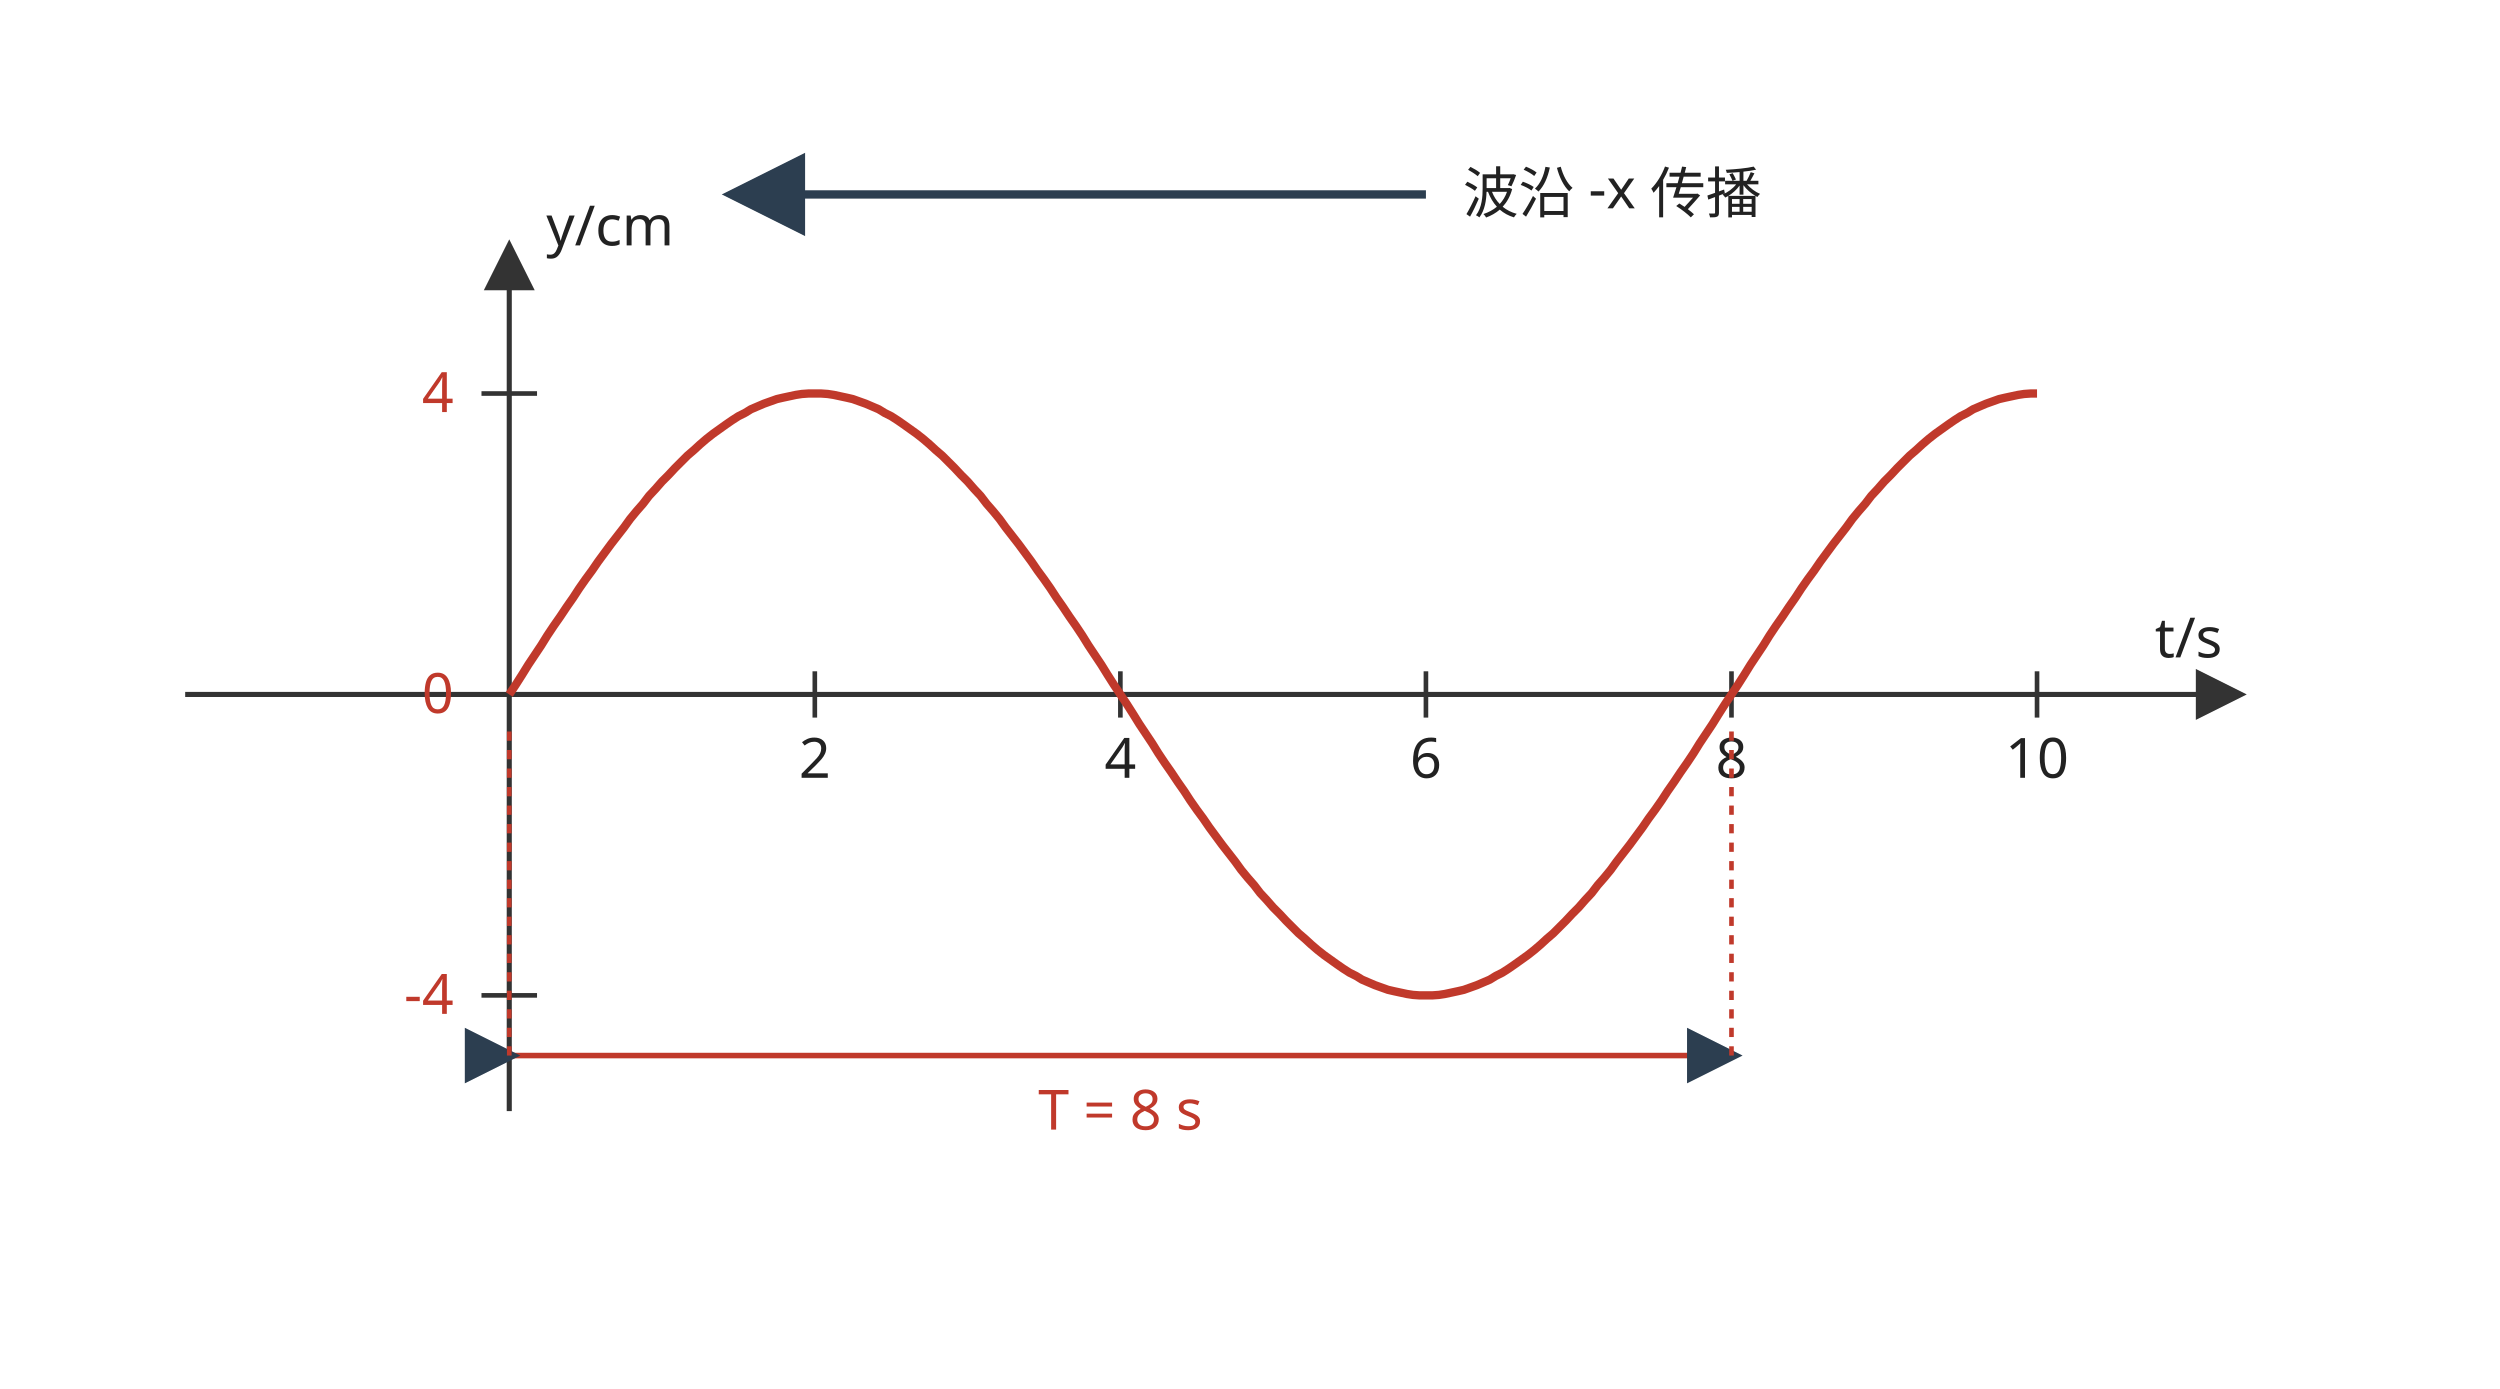
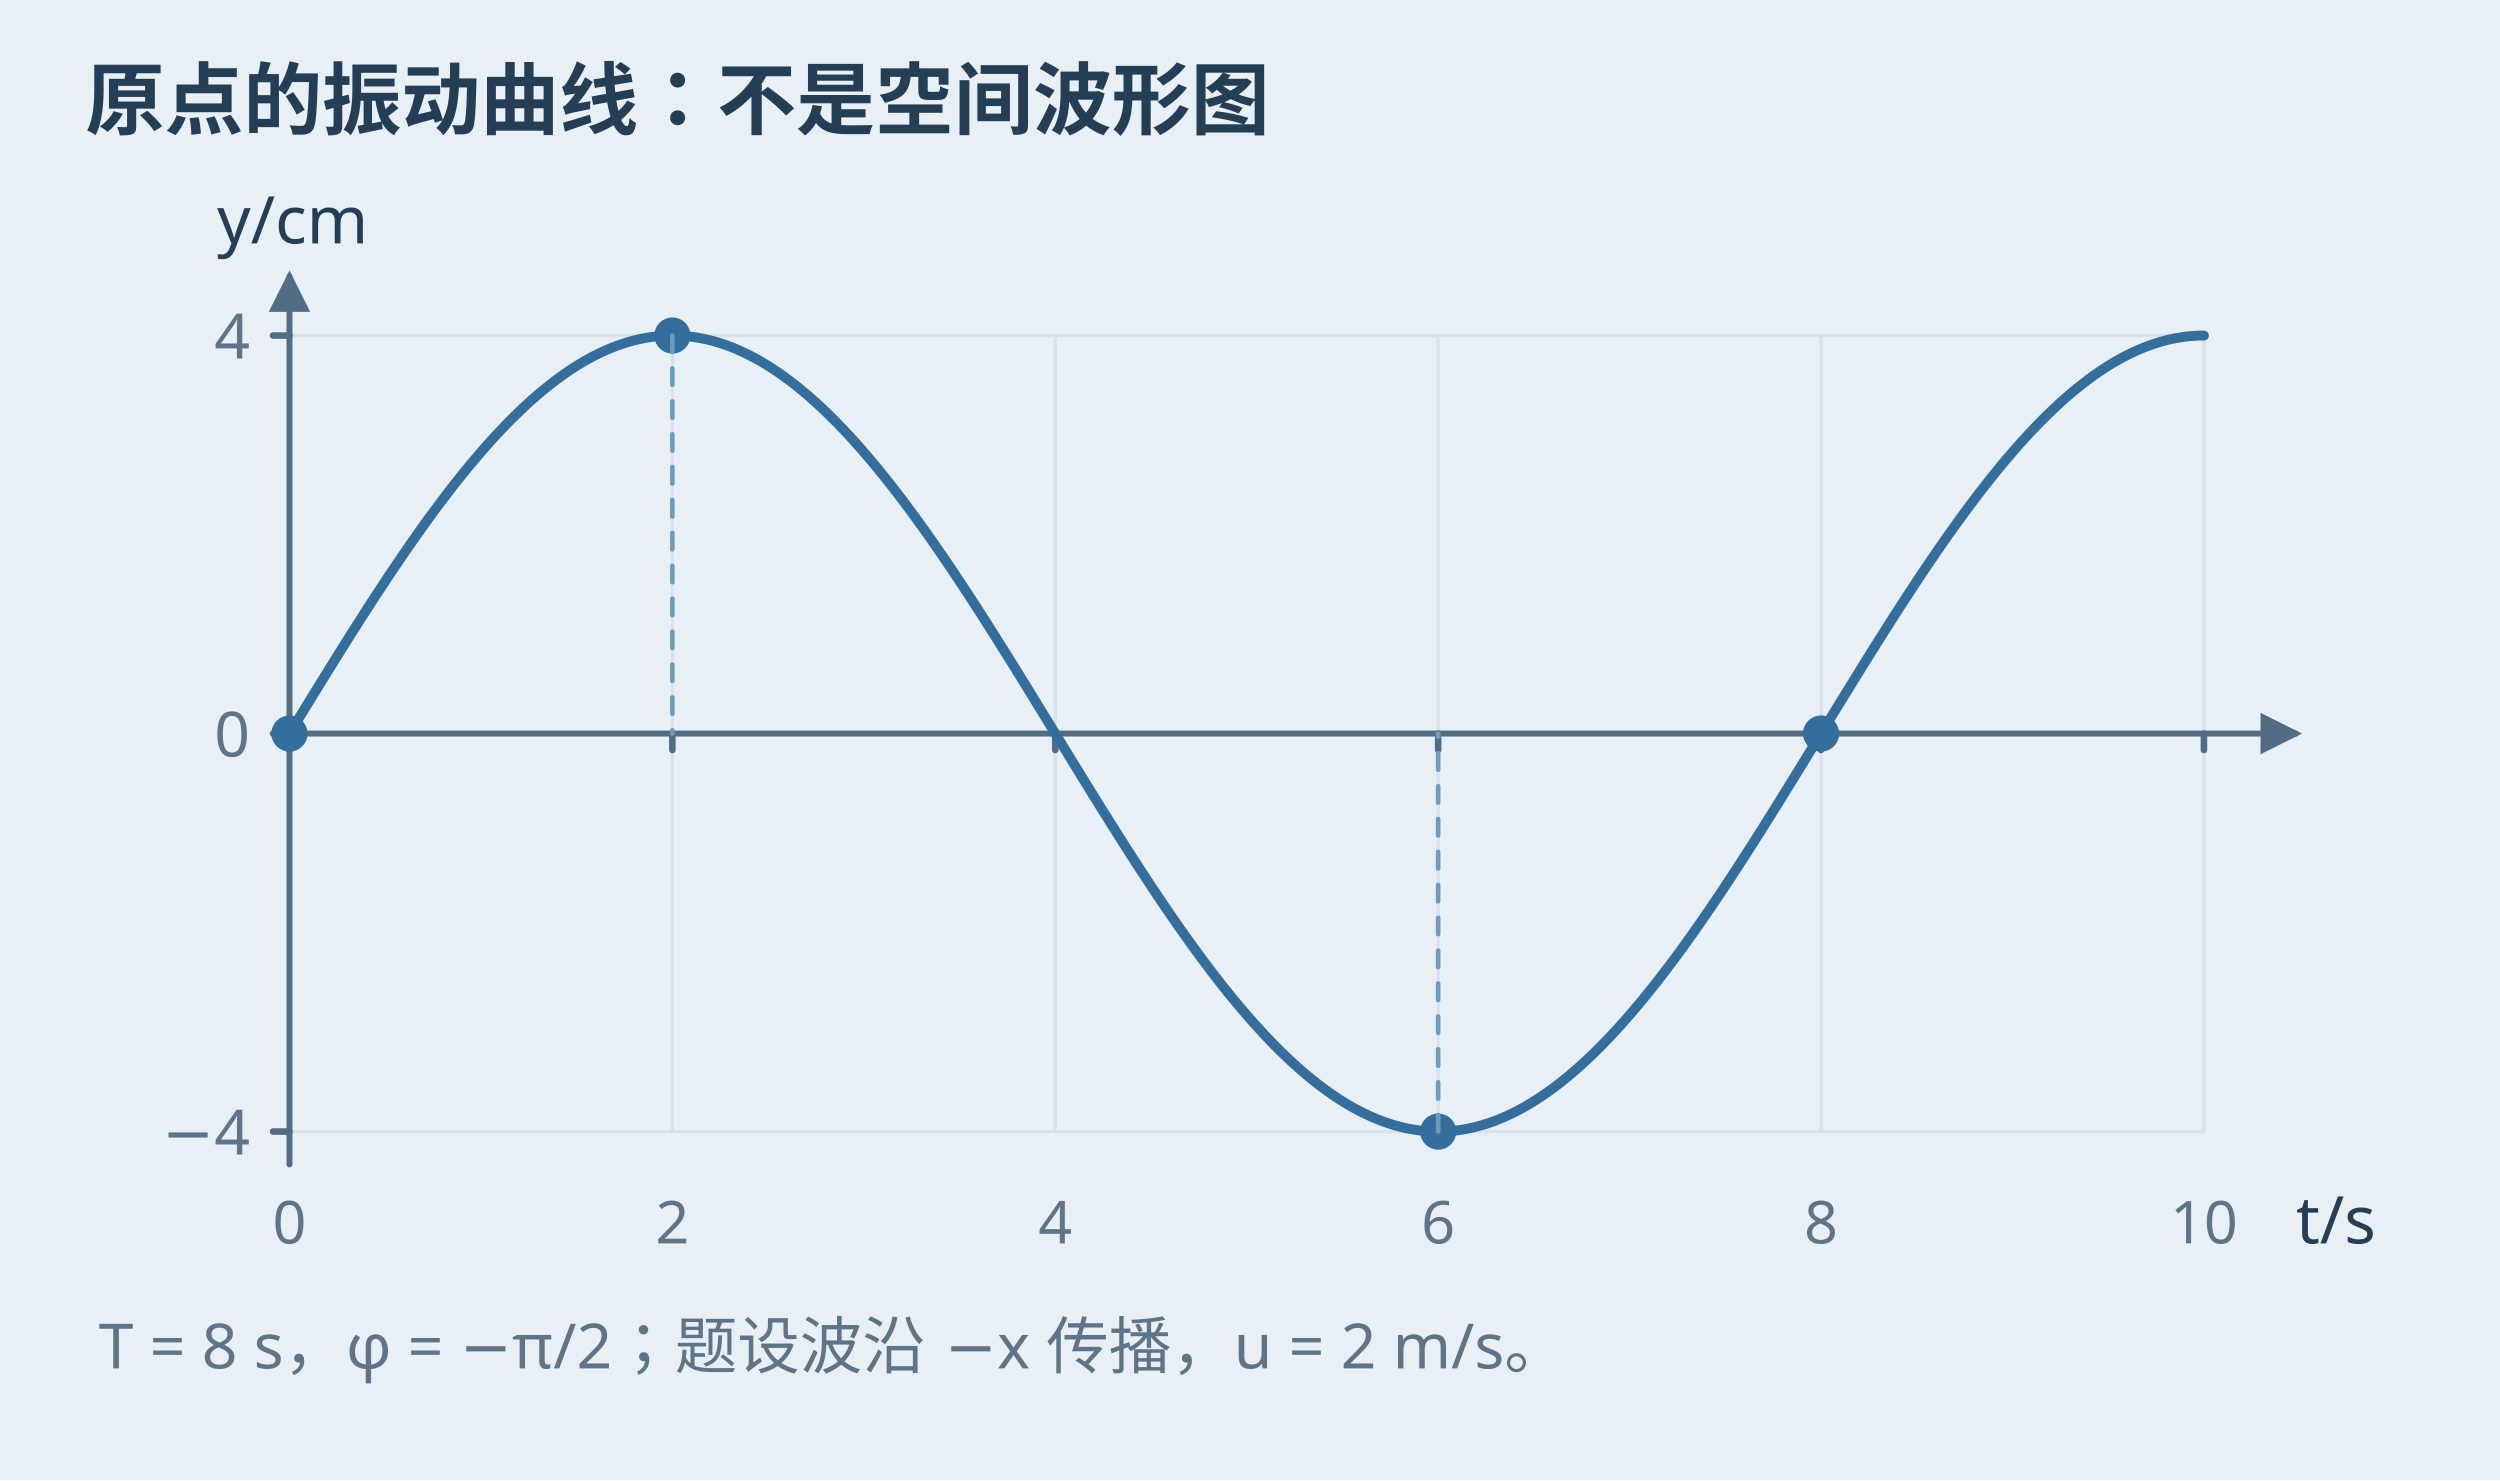
- <svg xmlns="http://www.w3.org/2000/svg" viewBox="0 0 540 300" font-family="sans-serif" font-size="12">
-   <style>
-     .label { font-size: 12px; fill: #222; }
-     .axis { stroke: #333; stroke-width: 1.1; fill: none; }
-     .curve { stroke: #c0392b; stroke-width: 1.8; fill: none; stroke-linejoin: round; }
-     .dash { stroke: #c0392b; stroke-dasharray: 3 2; fill: none; }
-     .pt { fill: #c0392b; }
-     .note { font-size: 12px; fill: #c0392b; }
-     .tick { stroke: #333; stroke-width: 1; }
-     .tickv { stroke: #333; stroke-width: 1; }
-   </style>
+ <svg xmlns="http://www.w3.org/2000/svg" width="760" height="450" viewBox="0 0 760 450" role="img" aria-labelledby="title">
  <defs>
-     <marker id="axArrow" markerWidth="10" markerHeight="10" refX="7" refY="5" orient="auto">
-       <polygon points="0 0, 10 5, 0 10" fill="#333" />
+     <marker id="axis" markerWidth="7" markerHeight="7" refX="6" refY="3.5" orient="auto">
+       <path d="M0 0 L7 3.5 L0 7 Z" fill="#526D83" />
    </marker>
-     <marker id="blArrow" markerWidth="10" markerHeight="10" refX="8" refY="5" orient="auto">
-       <polygon points="0 0, 10 5, 0 10" fill="#2c3e50" />
+     <marker id="main" markerWidth="7" markerHeight="7" refX="6" refY="3.5" orient="auto">
+       <path d="M0 0 L7 3.5 L0 7 Z" fill="#346E9D" />
    </marker>
  </defs>
-   <line x1="40" y1="150" x2="482.0" y2="150" class="axis" marker-end="url(#axArrow)" />
-   <line x1="110" y1="240" x2="110" y2="55" class="axis" marker-end="url(#axArrow)" />
-   <text class="label" x="480.0" y="142" text-anchor="end">t/s</text>
-   <text class="label" x="118" y="53">y/cm</text>
-   <line x1="104" y1="85.0" x2="116" y2="85.0" class="tickv" />
-   <text class="note" x="98" y="89.0" text-anchor="end">4</text>
-   <line x1="104" y1="150.0" x2="116" y2="150.0" class="tickv" />
-   <text class="note" x="98" y="154.0" text-anchor="end">0</text>
-   <line x1="104" y1="215.0" x2="116" y2="215.0" class="tickv" />
-   <text class="note" x="98" y="219.0" text-anchor="end">-4</text>
-   <line x1="176.0" y1="145" x2="176.0" y2="155" class="tickv" />
-   <text class="label" x="176.0" y="168" text-anchor="middle">2</text>
-   <line x1="242.0" y1="145" x2="242.0" y2="155" class="tickv" />
-   <text class="label" x="242.0" y="168" text-anchor="middle">4</text>
-   <line x1="308.0" y1="145" x2="308.0" y2="155" class="tickv" />
-   <text class="label" x="308.0" y="168" text-anchor="middle">6</text>
-   <line x1="374.0" y1="145" x2="374.0" y2="155" class="tickv" />
-   <text class="label" x="374.0" y="168" text-anchor="middle">8</text>
-   <line x1="440.0" y1="145" x2="440.0" y2="155" class="tickv" />
-   <text class="label" x="440.0" y="168" text-anchor="middle">10</text>
-   <path d="M 110.0,150.0 L 111.4,147.9 L 112.8,145.7 L 114.1,143.6 L 115.5,141.5 L 116.9,139.4 L 118.2,137.3 L 119.6,135.2 L 121.0,133.2 L 122.4,131.1 L 123.8,129.1 L 125.1,127.1 L 126.5,125.1 L 127.9,123.2 L 129.2,121.3 L 130.6,119.4 L 132.0,117.5 L 133.4,115.7 L 134.8,113.9 L 136.1,112.1 L 137.5,110.4 L 138.9,108.8 L 140.2,107.1 L 141.6,105.6 L 143.0,104.0 L 144.4,102.6 L 145.8,101.1 L 147.1,99.8 L 148.5,98.4 L 149.9,97.2 L 151.2,96.0 L 152.6,94.8 L 154.0,93.7 L 155.4,92.7 L 156.8,91.7 L 158.1,90.8 L 159.5,89.9 L 160.9,89.2 L 162.2,88.4 L 163.6,87.8 L 165.0,87.2 L 166.4,86.7 L 167.8,86.2 L 169.1,85.9 L 170.5,85.6 L 171.9,85.3 L 173.2,85.1 L 174.6,85.0 L 176.0,85.0 L 177.4,85.0 L 178.8,85.1 L 180.1,85.3 L 181.5,85.6 L 182.9,85.9 L 184.2,86.2 L 185.6,86.7 L 187.0,87.2 L 188.4,87.8 L 189.8,88.4 L 191.1,89.2 L 192.5,89.9 L 193.9,90.8 L 195.2,91.7 L 196.6,92.7 L 198.0,93.7 L 199.4,94.8 L 200.8,96.0 L 202.1,97.2 L 203.5,98.4 L 204.9,99.8 L 206.2,101.1 L 207.6,102.6 L 209.0,104.0 L 210.4,105.6 L 211.8,107.1 L 213.1,108.8 L 214.5,110.4 L 215.9,112.1 L 217.2,113.9 L 218.6,115.7 L 220.0,117.5 L 221.4,119.4 L 222.8,121.3 L 224.1,123.2 L 225.5,125.1 L 226.9,127.1 L 228.2,129.1 L 229.6,131.1 L 231.0,133.2 L 232.4,135.2 L 233.8,137.3 L 235.1,139.4 L 236.5,141.5 L 237.9,143.6 L 239.2,145.7 L 240.6,147.9 L 242.0,150.0 L 243.4,152.1 L 244.8,154.3 L 246.1,156.4 L 247.5,158.5 L 248.9,160.6 L 250.2,162.7 L 251.6,164.8 L 253.0,166.8 L 254.4,168.9 L 255.8,170.9 L 257.1,172.9 L 258.5,174.9 L 259.9,176.8 L 261.2,178.7 L 262.6,180.6 L 264.0,182.5 L 265.4,184.3 L 266.8,186.1 L 268.1,187.9 L 269.5,189.6 L 270.9,191.2 L 272.2,192.9 L 273.6,194.4 L 275.0,196.0 L 276.4,197.4 L 277.8,198.9 L 279.1,200.2 L 280.5,201.6 L 281.9,202.8 L 283.2,204.0 L 284.6,205.2 L 286.0,206.3 L 287.4,207.3 L 288.8,208.3 L 290.1,209.2 L 291.5,210.1 L 292.9,210.8 L 294.2,211.6 L 295.6,212.2 L 297.0,212.8 L 298.4,213.3 L 299.8,213.8 L 301.1,214.1 L 302.5,214.4 L 303.9,214.7 L 305.2,214.9 L 306.6,215.0 L 308.0,215.0 L 309.4,215.0 L 310.8,214.9 L 312.1,214.7 L 313.5,214.4 L 314.9,214.1 L 316.2,213.8 L 317.6,213.3 L 319.0,212.8 L 320.4,212.2 L 321.8,211.6 L 323.1,210.8 L 324.5,210.1 L 325.9,209.2 L 327.2,208.3 L 328.6,207.3 L 330.0,206.3 L 331.4,205.2 L 332.8,204.0 L 334.1,202.8 L 335.5,201.6 L 336.9,200.2 L 338.2,198.9 L 339.6,197.4 L 341.0,196.0 L 342.4,194.4 L 343.8,192.9 L 345.1,191.2 L 346.5,189.6 L 347.9,187.9 L 349.2,186.1 L 350.6,184.3 L 352.0,182.5 L 353.4,180.6 L 354.8,178.7 L 356.1,176.8 L 357.5,174.9 L 358.9,172.9 L 360.2,170.9 L 361.6,168.9 L 363.0,166.8 L 364.4,164.8 L 365.8,162.7 L 367.1,160.6 L 368.5,158.5 L 369.9,156.4 L 371.2,154.3 L 372.6,152.1 L 374.0,150.0 L 375.4,147.9 L 376.8,145.7 L 378.1,143.6 L 379.5,141.5 L 380.9,139.4 L 382.2,137.3 L 383.6,135.2 L 385.0,133.2 L 386.4,131.1 L 387.8,129.1 L 389.1,127.1 L 390.5,125.1 L 391.9,123.2 L 393.2,121.3 L 394.6,119.4 L 396.0,117.5 L 397.4,115.7 L 398.8,113.9 L 400.1,112.1 L 401.5,110.4 L 402.9,108.8 L 404.2,107.1 L 405.6,105.6 L 407.0,104.0 L 408.4,102.6 L 409.8,101.1 L 411.1,99.8 L 412.5,98.4 L 413.9,97.2 L 415.2,96.0 L 416.6,94.8 L 418.0,93.7 L 419.4,92.7 L 420.8,91.7 L 422.1,90.8 L 423.5,89.9 L 424.9,89.2 L 426.2,88.4 L 427.6,87.8 L 429.0,87.2 L 430.4,86.7 L 431.8,86.2 L 433.1,85.9 L 434.5,85.6 L 435.9,85.3 L 437.2,85.1 L 438.6,85.0 L 440.0,85.0" class="curve" />
-   <line x1="308.0" y1="42" x2="159.5" y2="42" stroke="#2c3e50" stroke-width="1.8" marker-end="url(#blArrow)" />
-   <text class="label" x="316.0" y="46" fill="#2c3e50">波沿 -x 传播</text>
-   <line x1="110.0" y1="228" x2="374.0" y2="228" stroke="#c0392b" stroke-width="1.2" marker-start="url(#blArrow)" marker-end="url(#blArrow)" />
-   <line x1="110.0" y1="228" x2="110.0" y2="156" stroke="#c0392b" stroke-dasharray="2 2" />
-   <line x1="374.0" y1="228" x2="374.0" y2="156" stroke="#c0392b" stroke-dasharray="2 2" />
-   <text class="note" x="242.0" y="244" text-anchor="middle">T = 8 s</text>
+   <rect x="0" y="0" width="760" height="450" fill="#E8EFF5" />
+   <g font-family="Microsoft YaHei, sans-serif" stroke-linecap="round" stroke-linejoin="round">
+     <text x="26" y="39" font-size="24" fill="#243E56" font-weight="700">原点的振动曲线：不是空间波形图</text>
+     <line x1="88.000" y1="344.000" x2="670.000" y2="344.000" stroke="#D7E2EC" stroke-width="1" />
+     <line x1="83.000" y1="344.000" x2="88.000" y2="344.000" stroke="#526D83" stroke-width="2" />
+     <text x="76" y="351.0" font-size="19" fill="#5E7488" text-anchor="end">−4</text>
+     <line x1="88.000" y1="223.000" x2="670.000" y2="223.000" stroke="#D7E2EC" stroke-width="1" />
+     <line x1="83.000" y1="223.000" x2="88.000" y2="223.000" stroke="#526D83" stroke-width="2" />
+     <text x="76" y="230.0" font-size="19" fill="#5E7488" text-anchor="end">0</text>
+     <line x1="88.000" y1="102.000" x2="670.000" y2="102.000" stroke="#D7E2EC" stroke-width="1" />
+     <line x1="83.000" y1="102.000" x2="88.000" y2="102.000" stroke="#526D83" stroke-width="2" />
+     <text x="76" y="109.0" font-size="19" fill="#5E7488" text-anchor="end">4</text>
+     <line x1="88.000" y1="102.000" x2="88.000" y2="344.000" stroke="#D7E2EC" stroke-width="1" />
+     <line x1="88.000" y1="223.000" x2="88.000" y2="228.000" stroke="#526D83" stroke-width="2" />
+     <text x="88.0" y="378" font-size="18" fill="#5E7488" text-anchor="middle">0</text>
+     <line x1="204.400" y1="102.000" x2="204.400" y2="344.000" stroke="#D7E2EC" stroke-width="1" />
+     <line x1="204.400" y1="223.000" x2="204.400" y2="228.000" stroke="#526D83" stroke-width="2" />
+     <text x="204.4" y="378" font-size="18" fill="#5E7488" text-anchor="middle">2</text>
+     <line x1="320.800" y1="102.000" x2="320.800" y2="344.000" stroke="#D7E2EC" stroke-width="1" />
+     <line x1="320.800" y1="223.000" x2="320.800" y2="228.000" stroke="#526D83" stroke-width="2" />
+     <text x="320.8" y="378" font-size="18" fill="#5E7488" text-anchor="middle">4</text>
+     <line x1="437.200" y1="102.000" x2="437.200" y2="344.000" stroke="#D7E2EC" stroke-width="1" />
+     <line x1="437.200" y1="223.000" x2="437.200" y2="228.000" stroke="#526D83" stroke-width="2" />
+     <text x="437.2" y="378" font-size="18" fill="#5E7488" text-anchor="middle">6</text>
+     <line x1="553.600" y1="102.000" x2="553.600" y2="344.000" stroke="#D7E2EC" stroke-width="1" />
+     <line x1="553.600" y1="223.000" x2="553.600" y2="228.000" stroke="#526D83" stroke-width="2" />
+     <text x="553.6" y="378" font-size="18" fill="#5E7488" text-anchor="middle">8</text>
+     <line x1="670.000" y1="102.000" x2="670.000" y2="344.000" stroke="#D7E2EC" stroke-width="1" />
+     <line x1="670.000" y1="223.000" x2="670.000" y2="228.000" stroke="#526D83" stroke-width="2" />
+     <text x="670.0" y="378" font-size="18" fill="#5E7488" text-anchor="middle">10</text>
+     <line x1="88.000" y1="354.000" x2="88.000" y2="84.000" stroke="#526D83" stroke-width="1.8" marker-end="url(#axis)" />
+     <line x1="88.000" y1="223.000" x2="698.000" y2="223.000" stroke="#526D83" stroke-width="1.8" marker-end="url(#axis)" />
+     <text x="66" y="74" font-size="20" fill="#243E56">y/cm</text>
+     <text x="698" y="378" font-size="20" fill="#243E56">t/s</text>
+     <polyline points="88.000,223.000 88.728,221.812 89.455,220.624 90.183,219.437 90.910,218.250 91.638,217.063 92.365,215.877 93.093,214.691 93.820,213.506 94.547,212.323 95.275,211.140 96.002,209.958 96.730,208.778 97.457,207.599 98.185,206.422 98.912,205.246 99.640,204.071 100.368,202.899 101.095,201.729 101.823,200.560 102.550,199.394 103.278,198.230 104.005,197.069 104.733,195.910 105.460,194.753 106.188,193.599 106.915,192.449 107.642,191.301 108.370,190.156 109.097,189.014 109.825,187.876 110.553,186.741 111.280,185.609 112.007,184.481 112.735,183.357 113.463,182.236 114.190,181.120 114.918,180.007 115.645,178.899 116.373,177.795 117.100,176.695 117.828,175.600 118.555,174.509 119.282,173.423 120.010,172.342 120.737,171.266 121.465,170.194 122.192,169.128 122.920,168.067 123.648,167.011 124.375,165.961 125.102,164.916 125.830,163.877 126.558,162.843 127.285,161.815 128.012,160.794 128.740,159.778 129.468,158.768 130.195,157.764 130.923,156.767 131.650,155.776 132.377,154.792 133.105,153.814 133.832,152.842 134.560,151.878 135.287,150.920 136.015,149.970 136.743,149.026 137.470,148.090 138.197,147.160 138.925,146.238 139.653,145.324 140.380,144.417 141.107,143.517 141.835,142.625 142.562,141.741 143.290,140.865 144.018,139.997 144.745,139.136 145.472,138.284 146.200,137.440 146.928,136.604 147.655,135.777 148.382,134.958 149.110,134.147 149.838,133.345 150.565,132.551 151.292,131.767 152.020,130.991 152.748,130.224 153.475,129.466 154.202,128.717 154.930,127.977 155.657,127.246 156.385,126.524 157.113,125.812 157.840,125.109 158.567,124.415 159.295,123.731 160.023,123.057 160.750,122.392 161.477,121.737 162.205,121.092 162.933,120.456 163.660,119.831 164.387,119.215 165.115,118.609 165.843,118.014 166.570,117.428 167.298,116.853 168.025,116.288 168.752,115.733 169.480,115.188 170.208,114.654 170.935,114.130 171.662,113.617 172.390,113.115 173.118,112.623 173.845,112.141 174.572,111.671 175.300,111.211 176.028,110.761 176.755,110.323 177.483,109.895 178.210,109.479 178.938,109.073 179.665,108.678 180.392,108.295 181.120,107.922 181.847,107.561 182.575,107.210 183.303,106.871 184.030,106.543 184.757,106.226 185.485,105.921 186.213,105.626 186.940,105.343 187.667,105.072 188.395,104.811 189.123,104.562 189.850,104.325 190.577,104.099 191.305,103.884 192.032,103.681 192.760,103.490 193.488,103.310 194.215,103.141 194.942,102.984 195.670,102.839 196.398,102.705 197.125,102.583 197.852,102.472 198.580,102.373 199.308,102.286 200.035,102.210 200.762,102.146 201.490,102.093 202.218,102.052 202.945,102.023 203.673,102.006 204.400,102.000 205.127,102.006 205.855,102.023 206.583,102.052 207.310,102.093 208.037,102.146 208.765,102.210 209.493,102.286 210.220,102.373 210.947,102.472 211.675,102.583 212.403,102.705 213.130,102.839 213.858,102.984 214.585,103.141 215.312,103.310 216.040,103.490 216.767,103.681 217.495,103.884 218.222,104.099 218.950,104.325 219.678,104.562 220.405,104.811 221.132,105.072 221.860,105.343 222.588,105.626 223.315,105.921 224.042,106.226 224.770,106.543 225.498,106.871 226.225,107.210 226.953,107.561 227.680,107.922 228.407,108.295 229.135,108.678 229.863,109.073 230.590,109.479 231.317,109.895 232.045,110.323 232.772,110.761 233.500,111.211 234.228,111.671 234.955,112.141 235.683,112.623 236.410,113.115 237.137,113.617 237.865,114.130 238.593,114.654 239.320,115.188 240.047,115.733 240.775,116.288 241.502,116.853 242.230,117.428 242.958,118.014 243.685,118.609 244.412,119.215 245.140,119.831 245.868,120.456 246.595,121.092 247.322,121.737 248.050,122.392 248.778,123.057 249.505,123.731 250.233,124.415 250.960,125.109 251.688,125.812 252.415,126.524 253.142,127.246 253.870,127.977 254.597,128.717 255.325,129.466 256.053,130.224 256.780,130.991 257.507,131.767 258.235,132.551 258.962,133.345 259.690,134.147 260.418,134.958 261.145,135.777 261.873,136.604 262.600,137.440 263.327,138.284 264.055,139.136 264.783,139.997 265.510,140.865 266.238,141.741 266.965,142.625 267.692,143.517 268.420,144.417 269.147,145.324 269.875,146.238 270.603,147.160 271.330,148.090 272.058,149.026 272.785,149.970 273.512,150.920 274.240,151.878 274.967,152.842 275.695,153.814 276.423,154.792 277.150,155.776 277.877,156.767 278.605,157.764 279.332,158.768 280.060,159.778 280.788,160.794 281.515,161.815 282.243,162.843 282.970,163.877 283.697,164.916 284.425,165.961 285.153,167.011 285.880,168.067 286.608,169.128 287.335,170.194 288.062,171.266 288.790,172.342 289.517,173.423 290.245,174.509 290.972,175.600 291.700,176.695 292.428,177.795 293.155,178.899 293.883,180.007 294.610,181.120 295.337,182.236 296.065,183.357 296.792,184.481 297.520,185.609 298.248,186.741 298.975,187.876 299.702,189.014 300.430,190.156 301.158,191.301 301.885,192.449 302.613,193.599 303.340,194.753 304.067,195.910 304.795,197.069 305.522,198.230 306.250,199.394 306.978,200.560 307.705,201.729 308.433,202.899 309.160,204.071 309.887,205.246 310.615,206.422 311.342,207.599 312.070,208.778 312.798,209.958 313.525,211.140 314.252,212.323 314.980,213.506 315.708,214.691 316.435,215.877 317.163,217.063 317.890,218.250 318.617,219.437 319.345,220.624 320.072,221.812 320.800,223.000 321.528,224.188 322.255,225.376 322.982,226.563 323.710,227.750 324.438,228.937 325.165,230.123 325.893,231.309 326.620,232.494 327.347,233.677 328.075,234.860 328.803,236.042 329.530,237.222 330.257,238.401 330.985,239.578 331.712,240.754 332.440,241.929 333.168,243.101 333.895,244.271 334.623,245.440 335.350,246.606 336.077,247.770 336.805,248.931 337.532,250.090 338.260,251.247 338.988,252.401 339.715,253.551 340.442,254.699 341.170,255.844 341.897,256.986 342.625,258.124 343.353,259.259 344.080,260.391 344.808,261.519 345.535,262.643 346.262,263.764 346.990,264.880 347.718,265.993 348.445,267.101 349.173,268.205 349.900,269.305 350.627,270.400 351.355,271.491 352.082,272.577 352.810,273.658 353.538,274.734 354.265,275.806 354.993,276.872 355.720,277.933 356.447,278.989 357.175,280.039 357.903,281.084 358.630,282.123 359.357,283.157 360.085,284.185 360.812,285.206 361.540,286.222 362.268,287.232 362.995,288.236 363.722,289.233 364.450,290.224 365.178,291.208 365.905,292.186 366.632,293.158 367.360,294.122 368.087,295.080 368.815,296.030 369.543,296.974 370.270,297.910 370.998,298.840 371.725,299.762 372.452,300.676 373.180,301.583 373.907,302.483 374.635,303.375 375.363,304.259 376.090,305.135 376.817,306.003 377.545,306.864 378.272,307.716 379.000,308.560 379.728,309.396 380.455,310.223 381.183,311.042 381.910,311.853 382.637,312.655 383.365,313.449 384.093,314.233 384.820,315.009 385.548,315.776 386.275,316.534 387.002,317.283 387.730,318.023 388.457,318.754 389.185,319.476 389.913,320.188 390.640,320.891 391.368,321.585 392.095,322.269 392.822,322.943 393.550,323.608 394.278,324.263 395.005,324.908 395.732,325.544 396.460,326.169 397.188,326.785 397.915,327.391 398.643,327.986 399.370,328.572 400.097,329.147 400.825,329.712 401.553,330.267 402.280,330.812 403.007,331.346 403.735,331.870 404.462,332.383 405.190,332.885 405.918,333.377 406.645,333.859 407.373,334.329 408.100,334.789 408.827,335.239 409.555,335.677 410.282,336.105 411.010,336.521 411.738,336.927 412.465,337.322 413.192,337.705 413.920,338.078 414.647,338.439 415.375,338.790 416.103,339.129 416.830,339.457 417.558,339.774 418.285,340.079 419.012,340.374 419.740,340.657 420.468,340.928 421.195,341.189 421.923,341.438 422.650,341.675 423.377,341.901 424.105,342.116 424.832,342.319 425.560,342.510 426.288,342.690 427.015,342.859 427.743,343.016 428.470,343.161 429.197,343.295 429.925,343.417 430.653,343.528 431.380,343.627 432.107,343.714 432.835,343.790 433.562,343.854 434.290,343.907 435.018,343.948 435.745,343.977 436.472,343.994 437.200,344.000 437.928,343.994 438.655,343.977 439.382,343.948 440.110,343.907 440.837,343.854 441.565,343.790 442.293,343.714 443.020,343.627 443.748,343.528 444.475,343.417 445.202,343.295 445.930,343.161 446.657,343.016 447.385,342.859 448.113,342.690 448.840,342.510 449.567,342.319 450.295,342.116 451.022,341.901 451.750,341.675 452.478,341.438 453.205,341.189 453.933,340.928 454.660,340.657 455.387,340.374 456.115,340.079 456.843,339.774 457.570,339.457 458.298,339.129 459.025,338.790 459.752,338.439 460.480,338.078 461.207,337.705 461.935,337.322 462.663,336.927 463.390,336.521 464.118,336.105 464.845,335.677 465.572,335.239 466.300,334.789 467.028,334.329 467.755,333.859 468.482,333.377 469.210,332.885 469.938,332.383 470.665,331.870 471.393,331.346 472.120,330.812 472.847,330.267 473.575,329.712 474.303,329.147 475.030,328.572 475.757,327.986 476.485,327.391 477.212,326.785 477.940,326.169 478.668,325.544 479.395,324.908 480.123,324.263 480.850,323.608 481.577,322.943 482.305,322.269 483.032,321.585 483.760,320.891 484.488,320.188 485.215,319.476 485.942,318.754 486.670,318.023 487.397,317.283 488.125,316.534 488.853,315.776 489.580,315.009 490.308,314.233 491.035,313.449 491.762,312.655 492.490,311.853 493.218,311.042 493.945,310.223 494.673,309.396 495.400,308.560 496.127,307.716 496.855,306.864 497.582,306.003 498.310,305.135 499.038,304.259 499.765,303.375 500.493,302.483 501.220,301.583 501.947,300.676 502.675,299.762 503.403,298.840 504.130,297.910 504.857,296.974 505.585,296.030 506.312,295.080 507.040,294.122 507.768,293.158 508.495,292.186 509.222,291.208 509.950,290.224 510.678,289.233 511.405,288.236 512.132,287.232 512.860,286.222 513.587,285.206 514.315,284.185 515.043,283.157 515.770,282.123 516.497,281.084 517.225,280.039 517.953,278.989 518.680,277.933 519.408,276.872 520.135,275.806 520.862,274.734 521.590,273.658 522.317,272.577 523.045,271.491 523.772,270.400 524.500,269.305 525.228,268.205 525.955,267.101 526.683,265.993 527.410,264.880 528.138,263.764 528.865,262.643 529.592,261.519 530.320,260.391 531.047,259.259 531.775,258.124 532.503,256.986 533.230,255.844 533.957,254.699 534.685,253.551 535.413,252.401 536.140,251.247 536.868,250.090 537.595,248.931 538.322,247.770 539.050,246.606 539.778,245.440 540.505,244.271 541.232,243.101 541.960,241.929 542.688,240.754 543.415,239.578 544.143,238.401 544.870,237.222 545.597,236.042 546.325,234.860 547.053,233.677 547.780,232.494 548.507,231.309 549.235,230.123 549.962,228.937 550.690,227.750 551.418,226.563 552.145,225.376 552.872,224.188 553.600,223.000 554.327,221.812 555.055,220.624 555.783,219.437 556.510,218.250 557.237,217.063 557.965,215.877 558.692,214.691 559.420,213.506 560.148,212.323 560.875,211.140 561.602,209.958 562.330,208.778 563.058,207.599 563.785,206.422 564.513,205.246 565.240,204.071 565.967,202.899 566.695,201.729 567.423,200.560 568.150,199.394 568.877,198.230 569.605,197.069 570.332,195.910 571.060,194.753 571.788,193.599 572.515,192.449 573.243,191.301 573.970,190.156 574.697,189.014 575.425,187.876 576.152,186.741 576.880,185.609 577.607,184.481 578.335,183.357 579.062,182.236 579.790,181.120 580.518,180.007 581.245,178.899 581.973,177.795 582.700,176.695 583.428,175.600 584.155,174.509 584.882,173.423 585.610,172.342 586.337,171.266 587.065,170.194 587.793,169.128 588.520,168.067 589.248,167.011 589.975,165.961 590.702,164.916 591.430,163.877 592.158,162.843 592.885,161.815 593.612,160.794 594.340,159.778 595.067,158.768 595.795,157.764 596.523,156.767 597.250,155.776 597.977,154.792 598.705,153.814 599.433,152.842 600.160,151.878 600.888,150.920 601.615,149.970 602.342,149.026 603.070,148.090 603.798,147.160 604.525,146.238 605.252,145.324 605.980,144.417 606.707,143.517 607.435,142.625 608.163,141.741 608.890,140.865 609.618,139.997 610.345,139.136 611.072,138.284 611.800,137.440 612.527,136.604 613.255,135.777 613.982,134.958 614.710,134.147 615.438,133.345 616.165,132.551 616.893,131.767 617.620,130.991 618.348,130.224 619.075,129.466 619.803,128.717 620.530,127.977 621.257,127.246 621.985,126.524 622.712,125.812 623.440,125.109 624.168,124.415 624.895,123.731 625.623,123.057 626.350,122.392 627.077,121.737 627.805,121.092 628.533,120.456 629.260,119.831 629.987,119.215 630.715,118.609 631.442,118.014 632.170,117.428 632.898,116.853 633.625,116.288 634.352,115.733 635.080,115.188 635.808,114.654 636.535,114.130 637.263,113.617 637.990,113.115 638.717,112.623 639.445,112.141 640.173,111.671 640.900,111.211 641.627,110.761 642.355,110.323 643.082,109.895 643.810,109.479 644.538,109.073 645.265,108.678 645.993,108.295 646.720,107.922 647.447,107.561 648.175,107.210 648.902,106.871 649.630,106.543 650.357,106.226 651.085,105.921 651.812,105.626 652.540,105.343 653.268,105.072 653.995,104.811 654.723,104.562 655.450,104.325 656.178,104.099 656.905,103.884 657.632,103.681 658.360,103.490 659.087,103.310 659.815,103.141 660.543,102.984 661.270,102.839 661.998,102.705 662.725,102.583 663.452,102.472 664.180,102.373 664.908,102.286 665.635,102.210 666.362,102.146 667.090,102.093 667.817,102.052 668.545,102.023 669.273,102.006 670.000,102.000" fill="none" stroke="#346E9D" stroke-width="3" />
+     <circle cx="88.0" cy="223.0" r="4.5" fill="#346E9D" stroke="#346E9D" stroke-width="2" />
+     <circle cx="204.4" cy="102.0" r="4.5" fill="#346E9D" stroke="#346E9D" stroke-width="2" />
+     <line x1="204.400" y1="102.000" x2="204.400" y2="223.000" stroke="#6B9CBE" stroke-width="1.4" stroke-dasharray="5 5" />
+     <circle cx="437.2" cy="344.0" r="4.5" fill="#346E9D" stroke="#346E9D" stroke-width="2" />
+     <line x1="437.200" y1="344.000" x2="437.200" y2="223.000" stroke="#6B9CBE" stroke-width="1.4" stroke-dasharray="5 5" />
+     <circle cx="553.6" cy="223" r="4.5" fill="#346E9D" stroke="#346E9D" stroke-width="2" />
+     <text x="30" y="416" font-size="19" fill="#5E7488">T = 8 s，φ = −π/2；题设波沿 −x 传播，u = 2 m/s。</text>
+   </g>
</svg>
